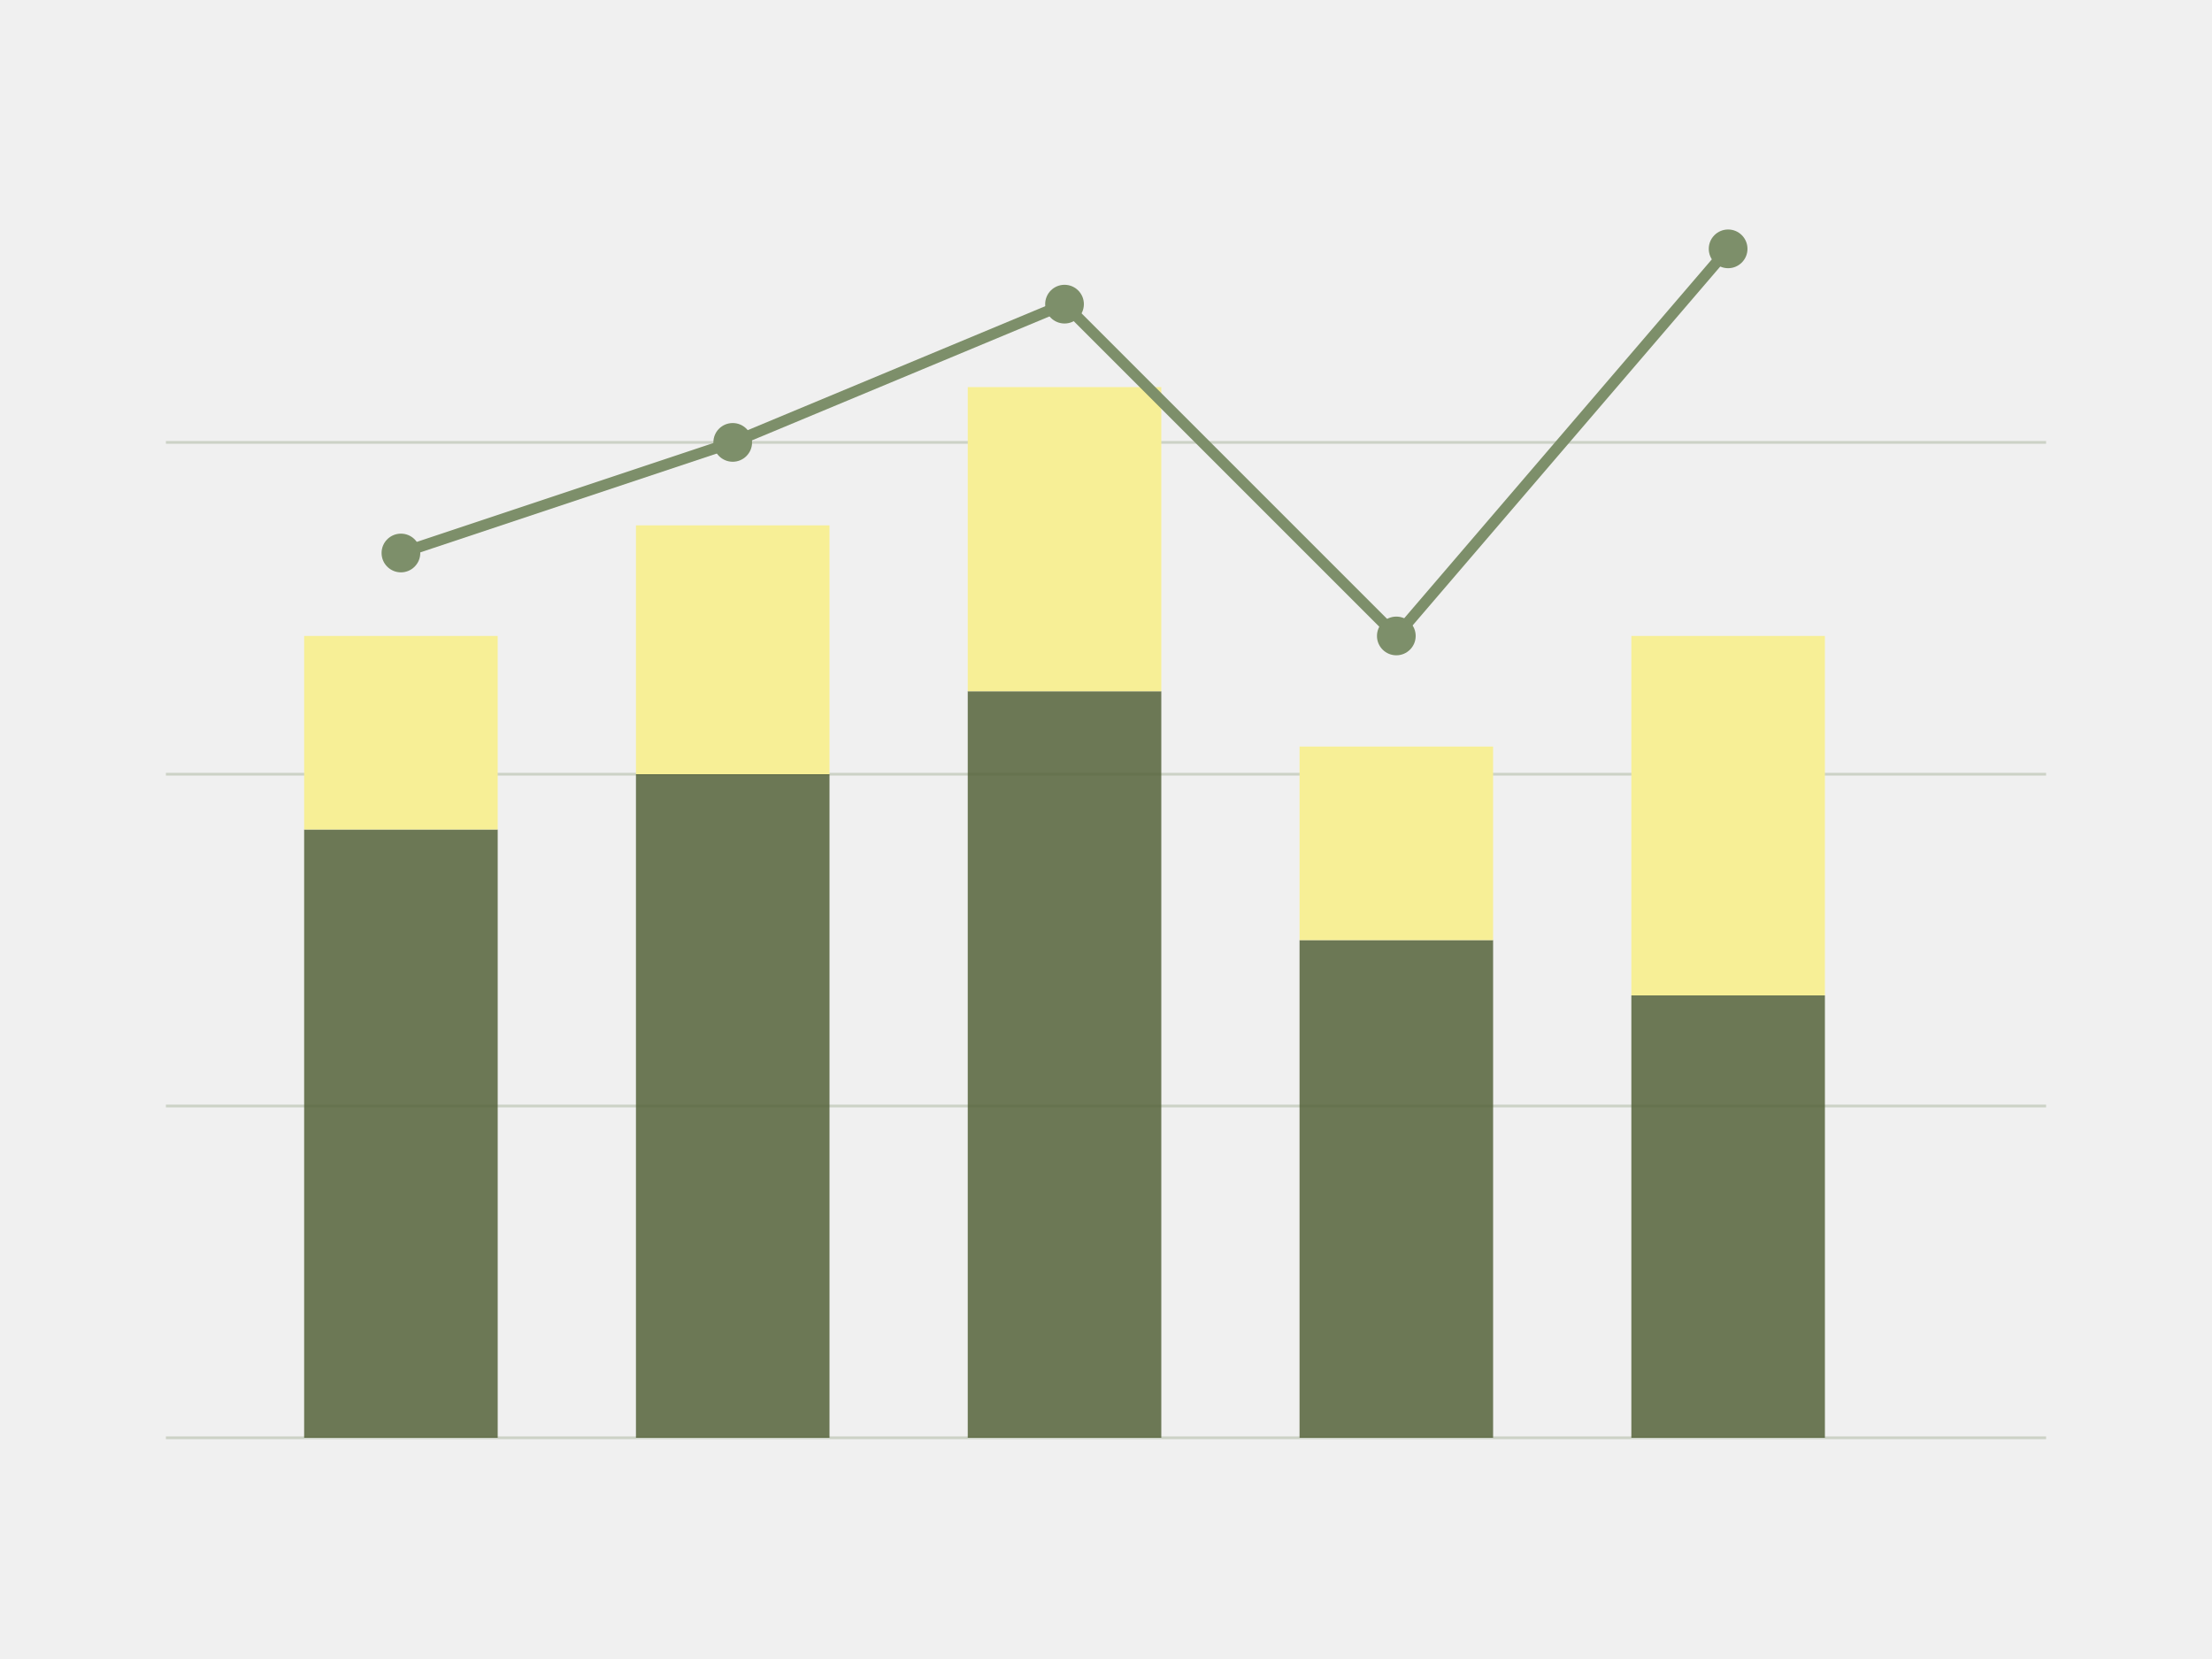
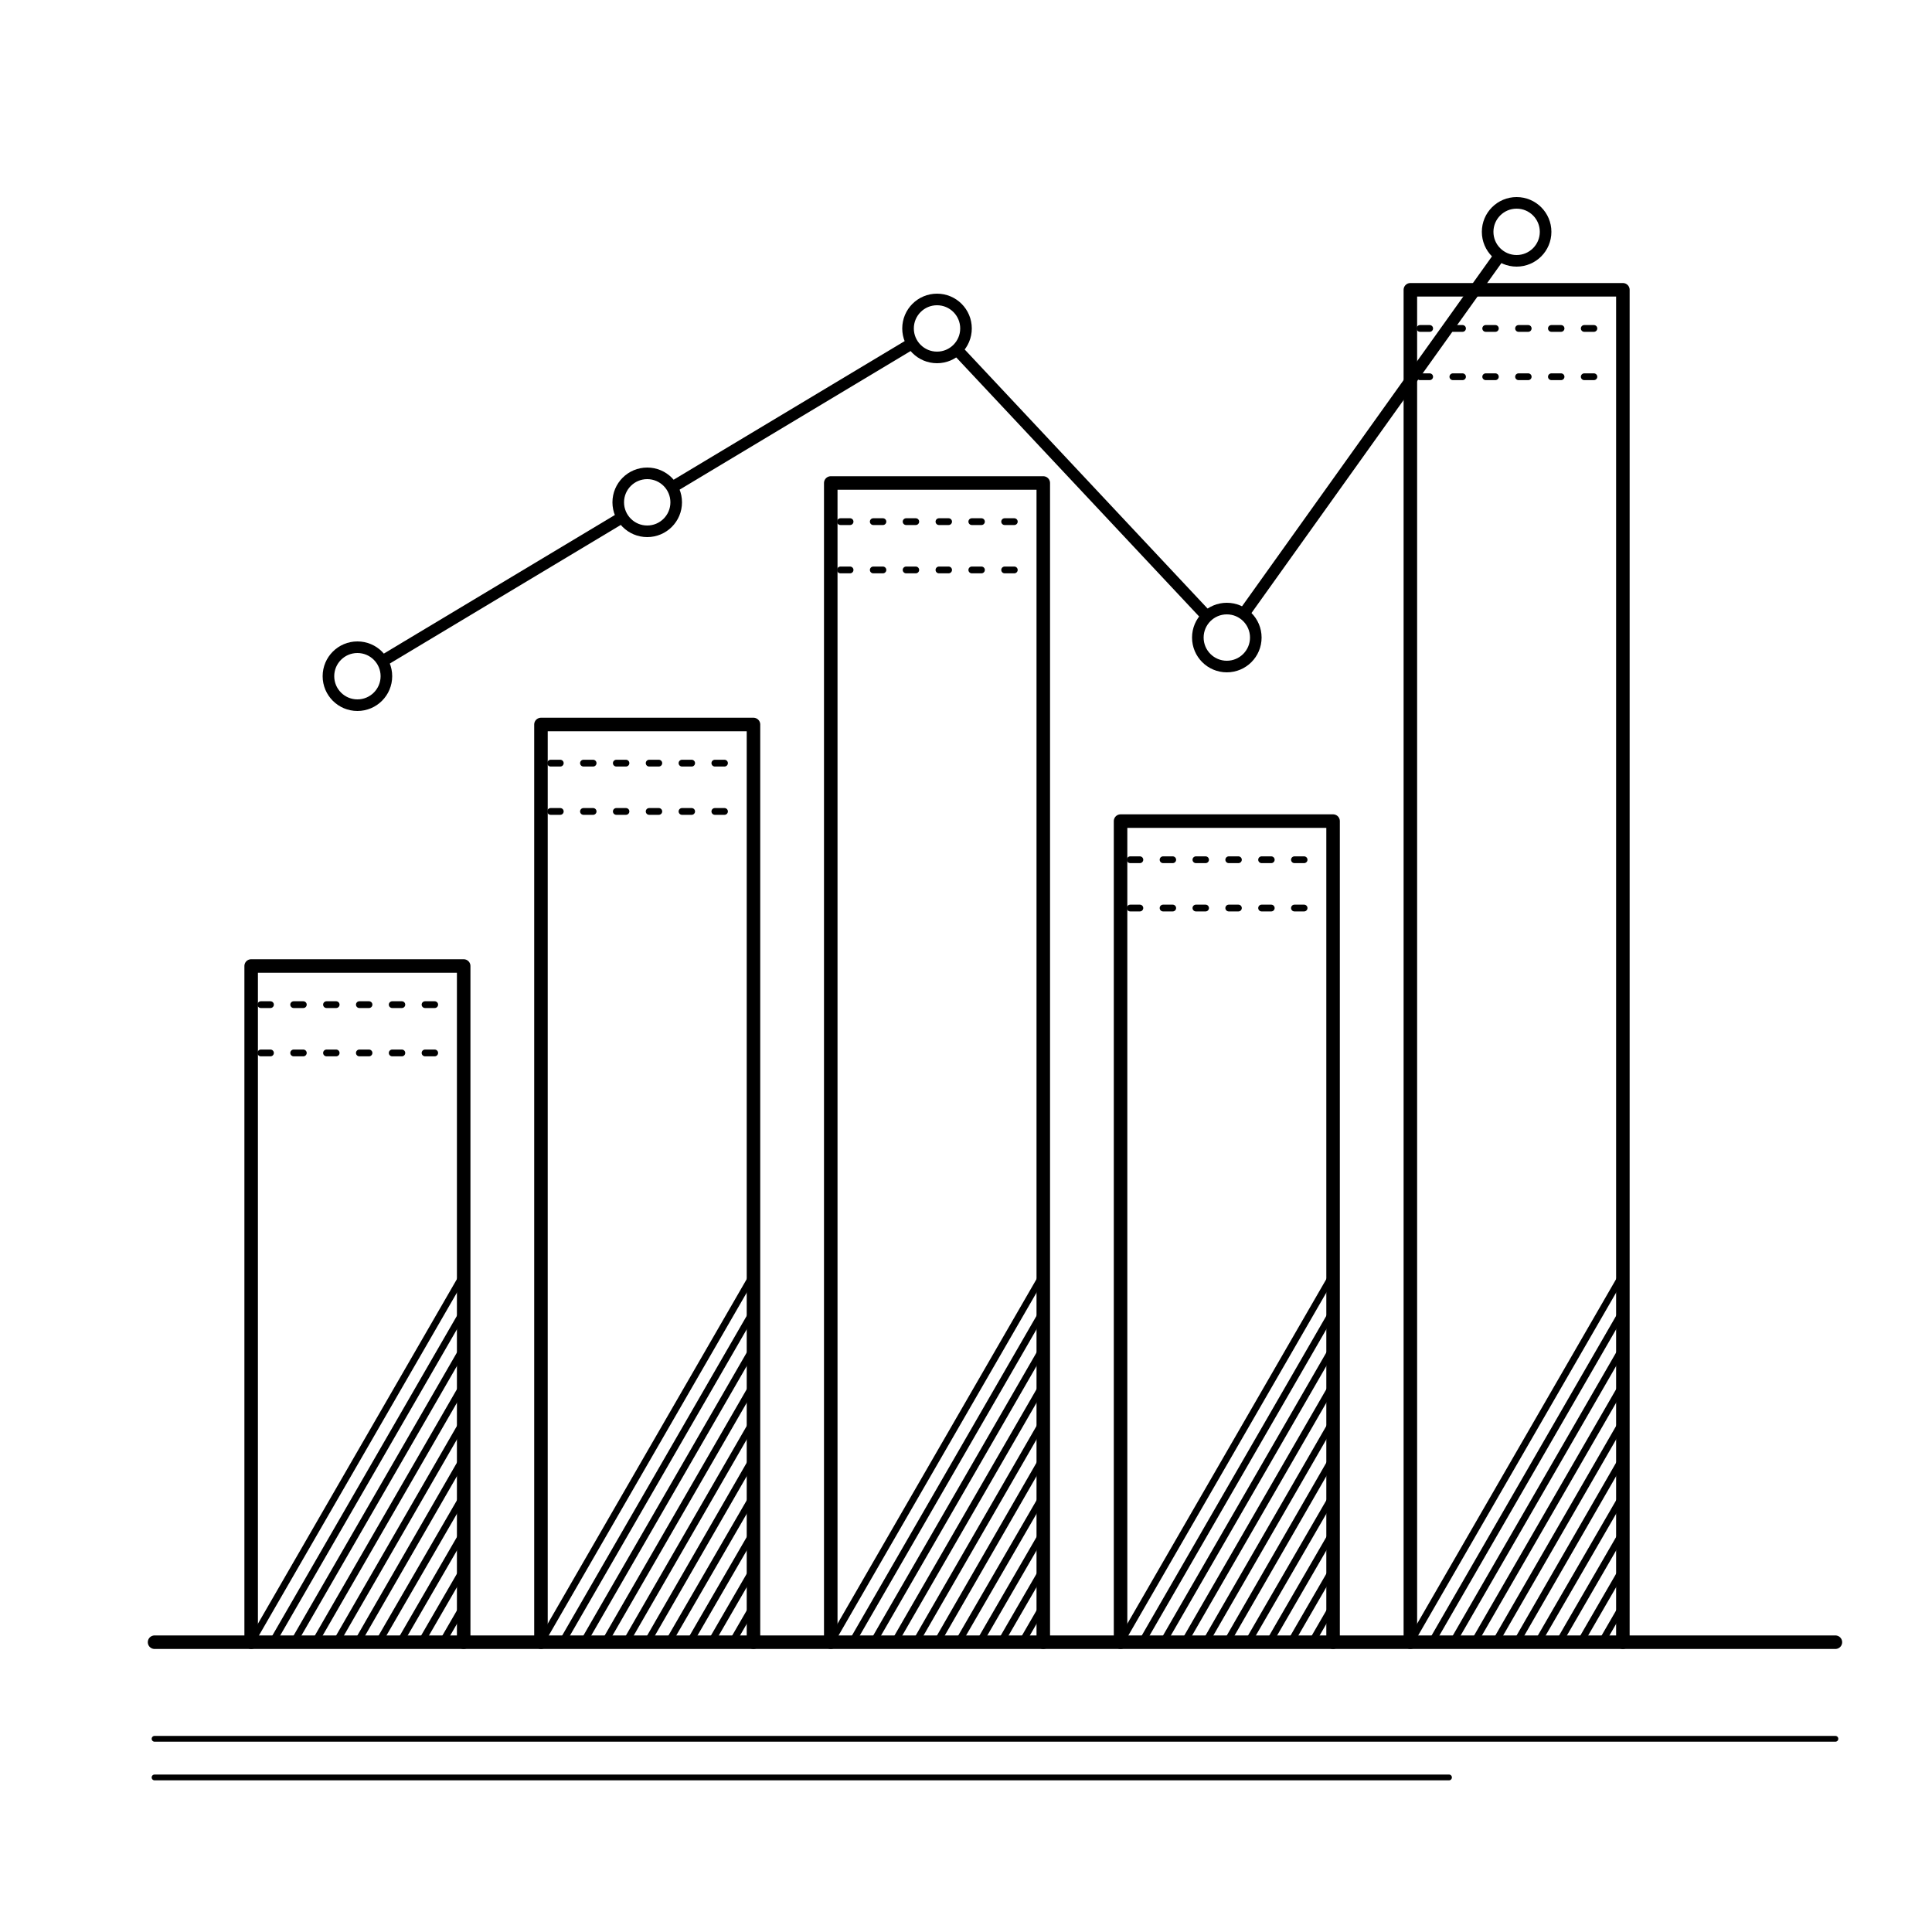
- <svg xmlns="http://www.w3.org/2000/svg" viewBox="0 0 800 600" role="img" aria-label="Bars of committed and deployed capital with a rising line">
-   <g fill="none" stroke="#8a9a78" stroke-opacity=".35">
-     <path d="M60 520H740M60 400H740M60 280H740M60 160H740" />
-   </g>
-   <g>
-     <rect x="110" y="300" width="70" height="220" fill="#55633a" fill-opacity=".85" />
-     <rect x="110" y="230" width="70" height="70" fill="#f7ef96" />
-     <rect x="230" y="280" width="70" height="240" fill="#55633a" fill-opacity=".85" />
-     <rect x="230" y="190" width="70" height="90" fill="#f7ef96" />
-     <rect x="350" y="250" width="70" height="270" fill="#55633a" fill-opacity=".85" />
-     <rect x="350" y="140" width="70" height="110" fill="#f7ef96" />
-     <rect x="470" y="340" width="70" height="180" fill="#55633a" fill-opacity=".85" />
-     <rect x="470" y="270" width="70" height="70" fill="#f7ef96" />
-     <rect x="590" y="360" width="70" height="160" fill="#55633a" fill-opacity=".85" />
-     <rect x="590" y="230" width="70" height="130" fill="#f7ef96" />
-   </g>
-   <polyline points="145,200 265,160 385,110 505,230 625,90" fill="none" stroke="#7d8f6a" stroke-width="4" stroke-linejoin="round" />
-   <g fill="#7d8f6a">
-     <circle cx="145" cy="200" r="7" />
-     <circle cx="265" cy="160" r="7" />
-     <circle cx="385" cy="110" r="7" />
-     <circle cx="505" cy="230" r="7" />
-     <circle cx="625" cy="90" r="7" />
-   </g>
+ <svg xmlns="http://www.w3.org/2000/svg" viewBox="0 0 200 200" fill="none" stroke="#000" stroke-width="1" stroke-linecap="round" stroke-linejoin="round">
+   <rect width="200" height="200" fill="#fff" stroke="none" />
+   <path stroke-width="1.4" d="M26 170V100H48V170" />
+   <path stroke-width=".7" d="M26.0 170.0L48.0 131.9M28.2 170.0L48.0 135.7M30.4 170.0L48.0 139.5M32.6 170.0L48.0 143.3M34.8 170.0L48.0 147.1M37.0 170.0L48.0 150.9M39.2 170.0L48.0 154.8M41.4 170.0L48.0 158.6M43.6 170.0L48.0 162.4M45.8 170.0L48.0 166.2" />
+   <path stroke-width=".7" stroke-dasharray="1 2.4" d="M27 104H47M27 109H47" />
+   <path stroke-width="1.4" d="M56 170V75H78V170" />
+   <path stroke-width=".7" d="M56.0 170.0L78.0 131.9M58.2 170.0L78.0 135.7M60.4 170.0L78.0 139.5M62.6 170.0L78.0 143.3M64.8 170.0L78.0 147.1M67.0 170.0L78.0 150.9M69.2 170.0L78.0 154.8M71.4 170.0L78.0 158.6M73.6 170.0L78.0 162.4M75.8 170.0L78.0 166.2" />
+   <path stroke-width=".7" stroke-dasharray="1 2.4" d="M57 79H77M57 84H77" />
+   <path stroke-width="1.4" d="M86 170V50H108V170" />
+   <path stroke-width=".7" d="M86.0 170.0L108.0 131.9M88.2 170.0L108.0 135.7M90.4 170.0L108.0 139.5M92.6 170.0L108.0 143.3M94.8 170.0L108.0 147.1M97.0 170.0L108.0 150.9M99.2 170.0L108.0 154.8M101.4 170.0L108.0 158.6M103.6 170.0L108.0 162.4M105.8 170.0L108.0 166.2" />
+   <path stroke-width=".7" stroke-dasharray="1 2.4" d="M87 54H107M87 59H107" />
+   <path stroke-width="1.4" d="M116 170V85H138V170" />
+   <path stroke-width=".7" d="M116.0 170.0L138.0 131.9M118.2 170.0L138.0 135.7M120.4 170.0L138.0 139.5M122.6 170.0L138.0 143.3M124.8 170.0L138.0 147.1M127.0 170.0L138.0 150.9M129.2 170.0L138.0 154.8M131.4 170.0L138.0 158.6M133.6 170.0L138.0 162.4M135.8 170.0L138.0 166.2" />
+   <path stroke-width=".7" stroke-dasharray="1 2.4" d="M117 89H137M117 94H137" />
+   <path stroke-width="1.4" d="M146 170V30H168V170" />
+   <path stroke-width=".7" d="M146.0 170.0L168.0 131.9M148.2 170.0L168.0 135.7M150.4 170.0L168.0 139.5M152.6 170.0L168.0 143.3M154.8 170.0L168.0 147.1M157.0 170.0L168.0 150.9M159.2 170.0L168.0 154.8M161.4 170.0L168.0 158.6M163.6 170.0L168.0 162.4M165.8 170.0L168.0 166.2" />
+   <path stroke-width=".7" stroke-dasharray="1 2.4" d="M147 34H167M147 39H167" />
+   <path stroke-width="1.4" d="M16 170H190" />
+   <path stroke-width="1.2" d="M37 70L67 52L97 34L127 66L157 24" />
+   <circle cx="37" cy="70" r="3" fill="#fff" stroke-width="1.2" />
+   <circle cx="67" cy="52" r="3" fill="#fff" stroke-width="1.2" />
+   <circle cx="97" cy="34" r="3" fill="#fff" stroke-width="1.2" />
+   <circle cx="127" cy="66" r="3" fill="#fff" stroke-width="1.2" />
+   <circle cx="157" cy="24" r="3" fill="#fff" stroke-width="1.2" />
+   <path stroke-width=".6" d="M16 180H190M16 184H150" />
</svg>
